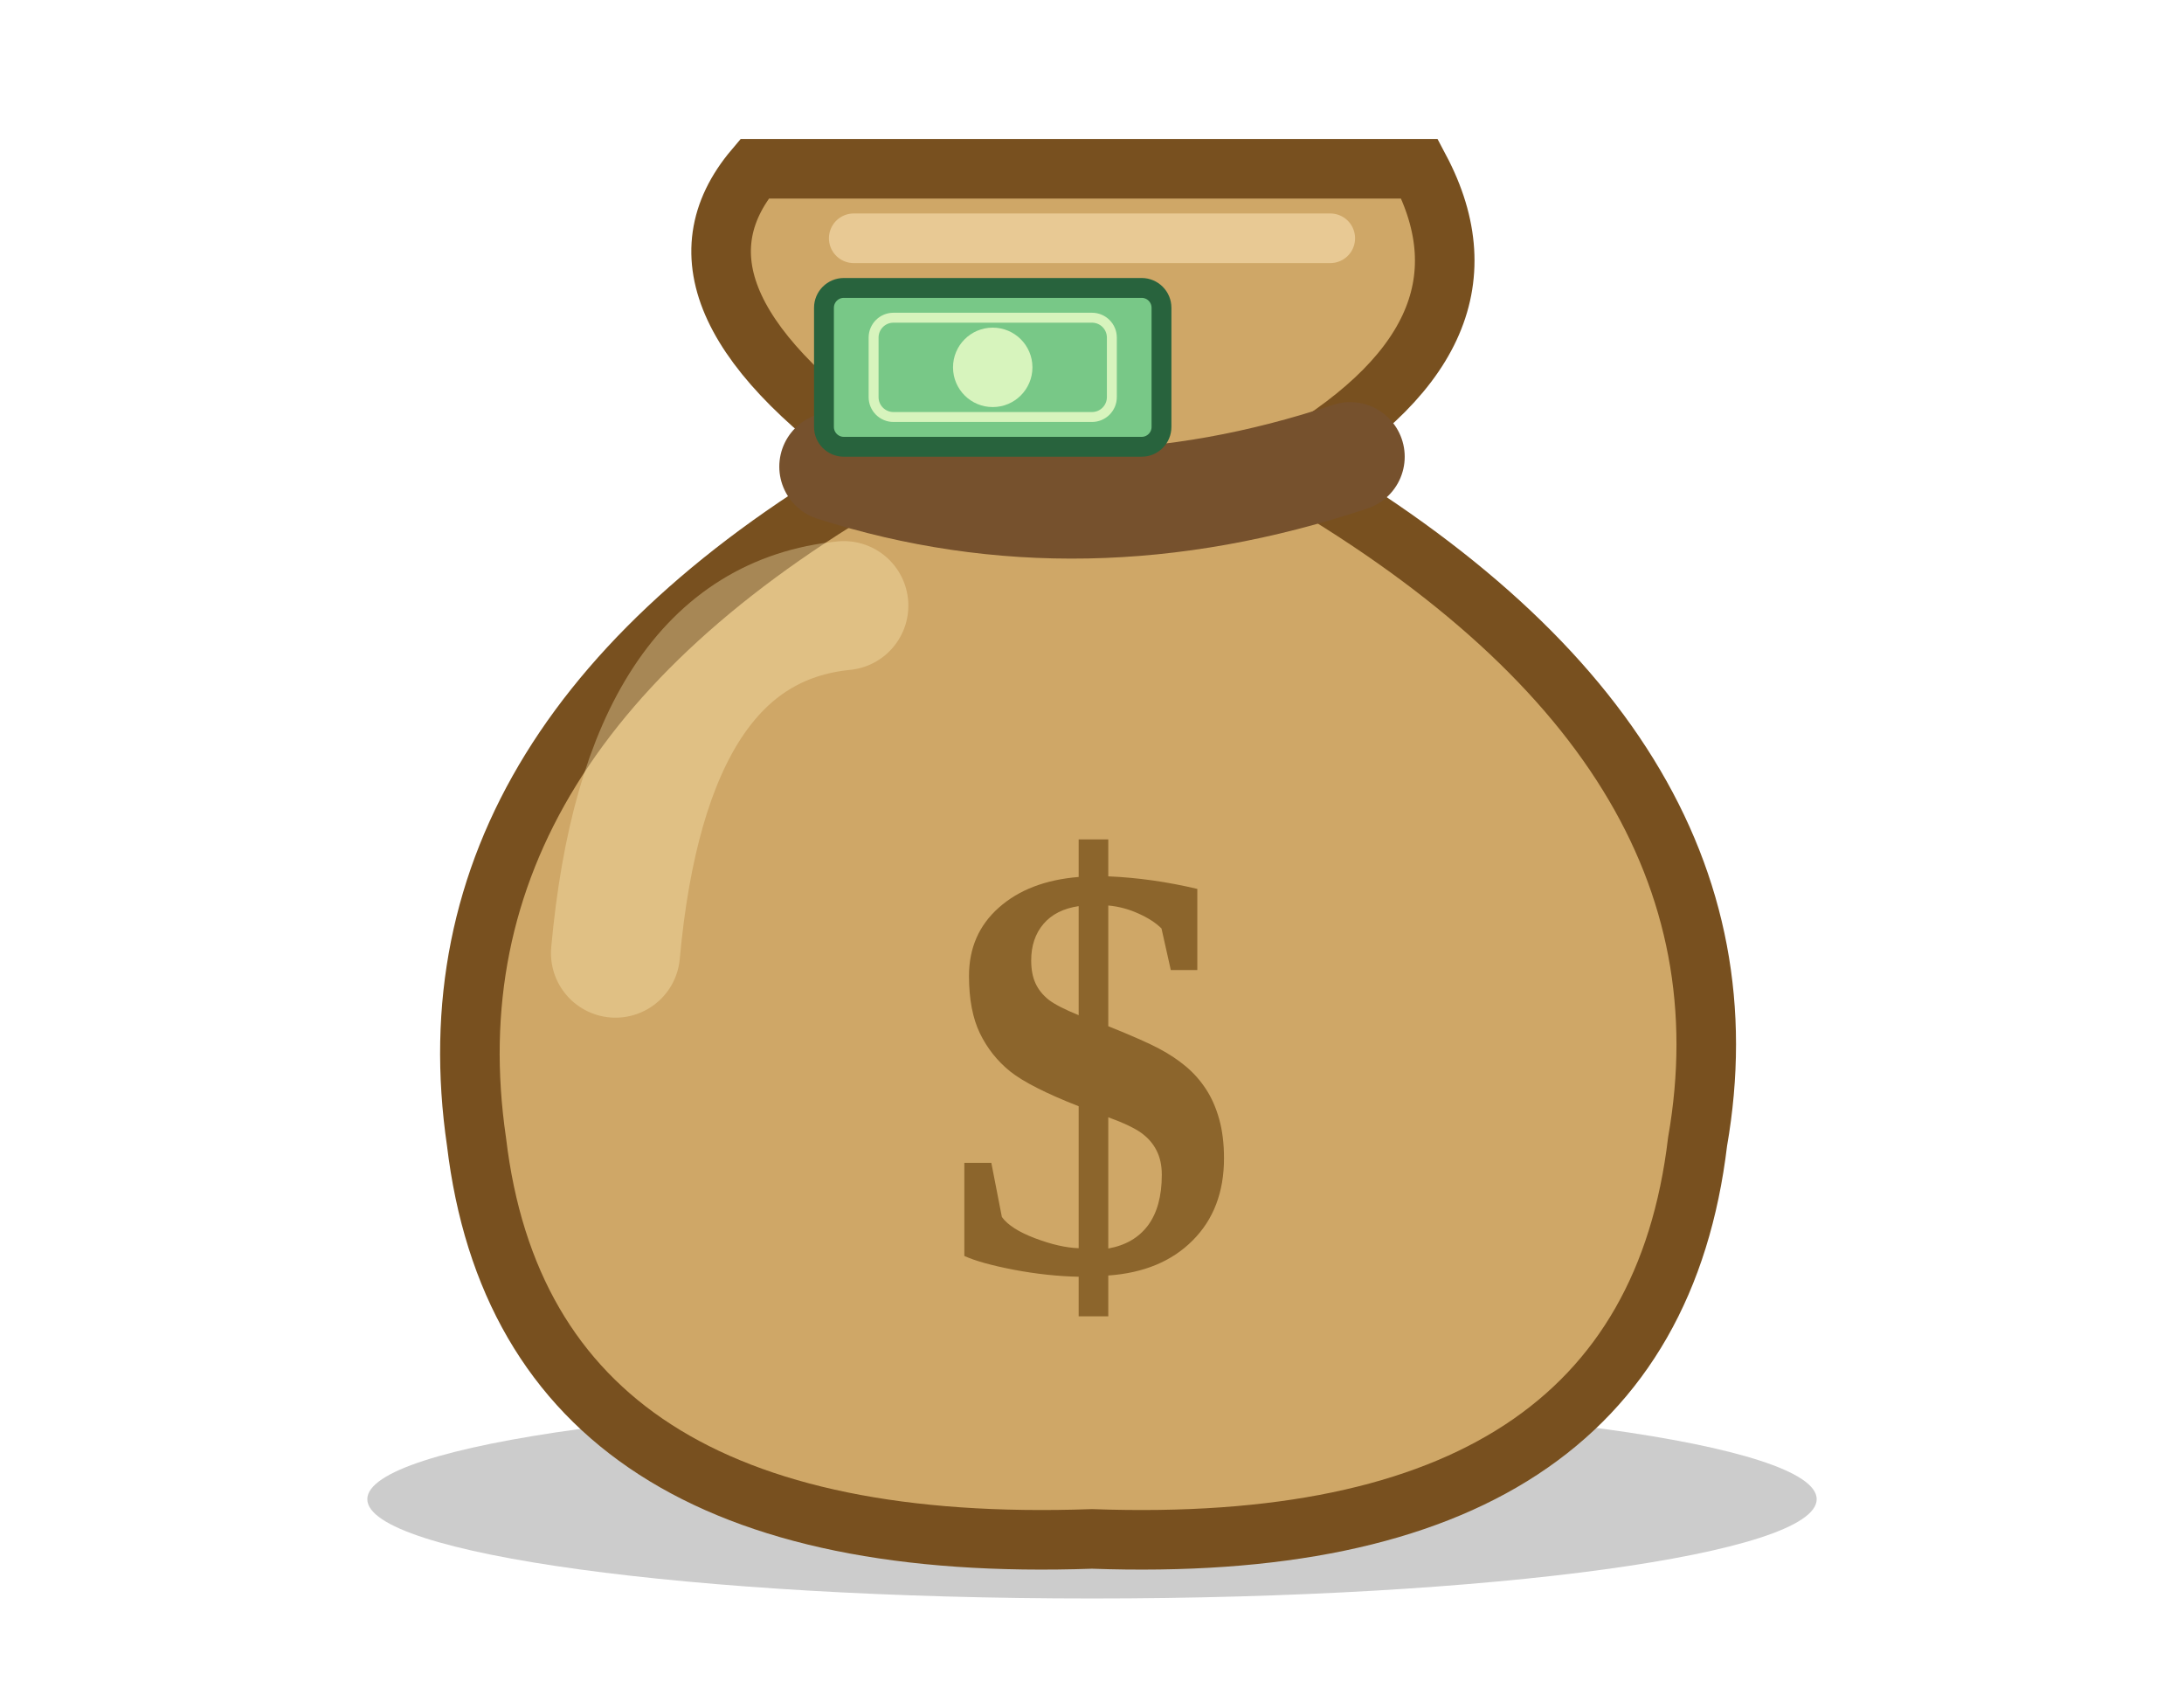
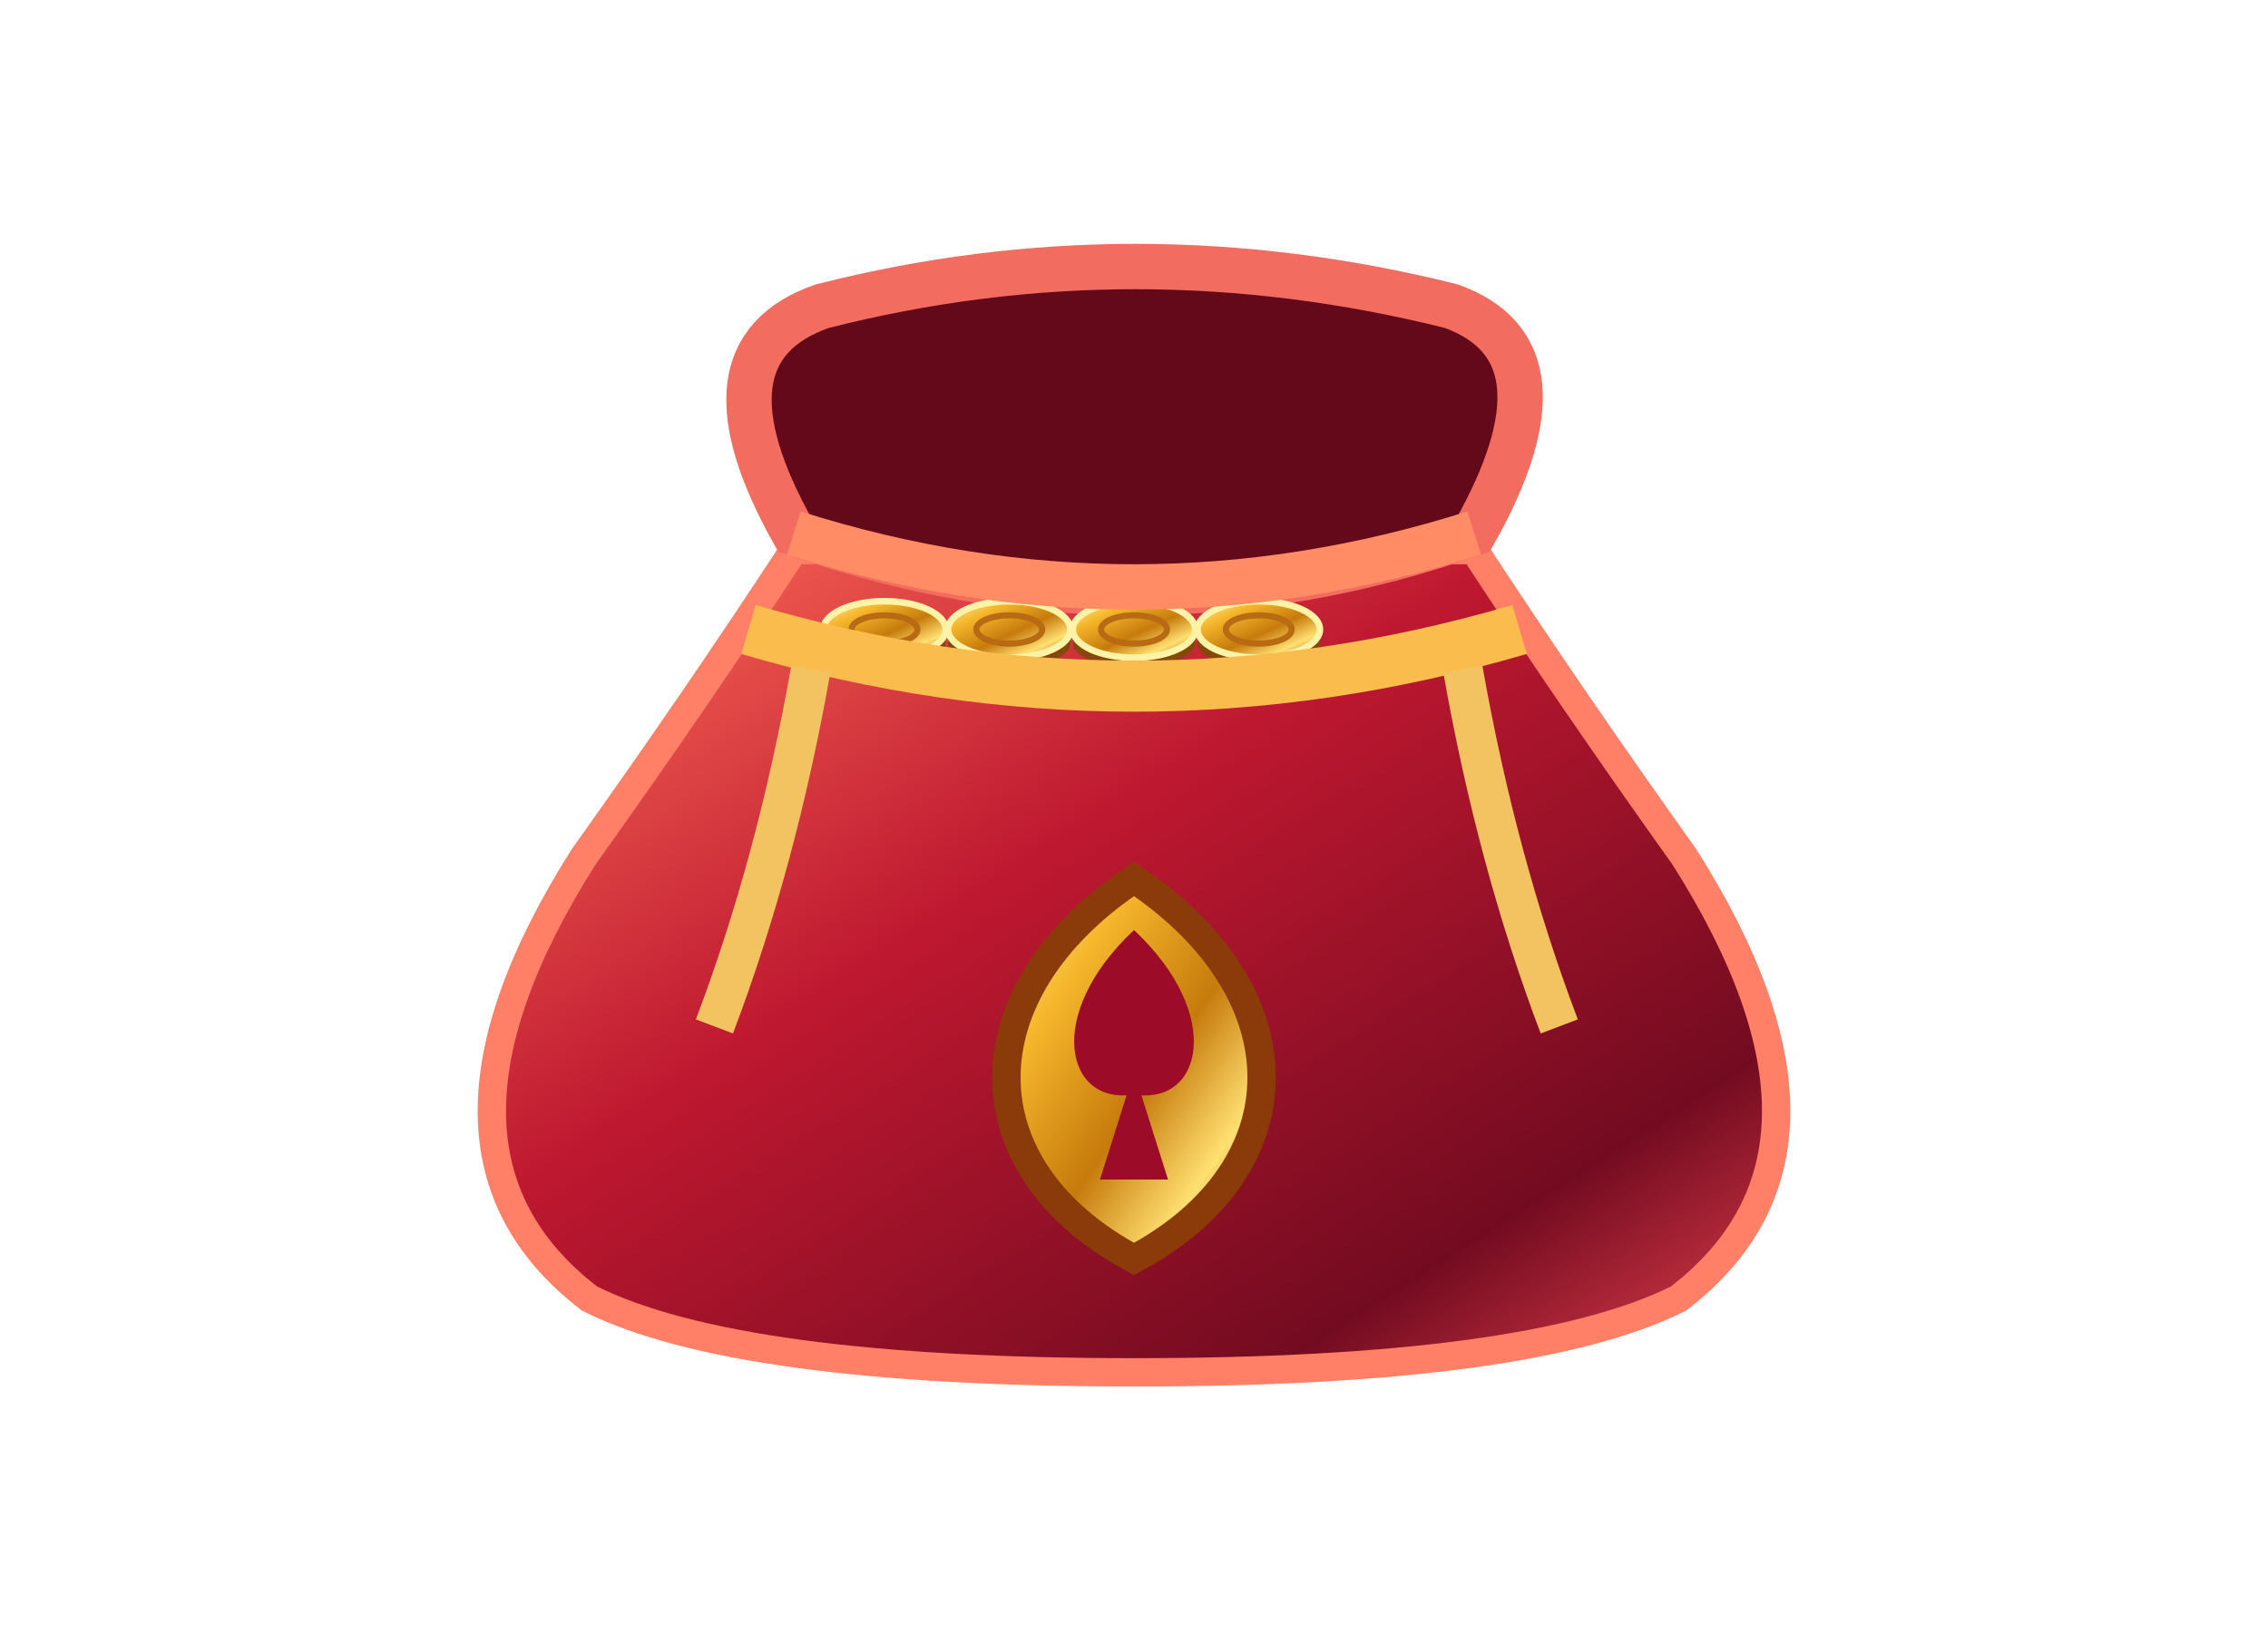
- <svg xmlns="http://www.w3.org/2000/svg" viewBox="0 0 220 170" width="220" height="170">
+ <svg xmlns="http://www.w3.org/2000/svg" viewBox="0 0 400 290" width="400" height="290">
  <defs>
-     <linearGradient id="gold" x2=".7" y2="1">
-       <stop stop-color="#fff2a5" />
-       <stop offset=".45" stop-color="#f8bd35" />
-       <stop offset="1" stop-color="#a85b13" />
+     <linearGradient id="gold" x1="0" y1="0" x2="1" y2="1">
+       <stop stop-color="#fff2a4" />
+       <stop offset=".25" stop-color="#f6b72c" />
+       <stop offset=".55" stop-color="#c67b0c" />
+       <stop offset=".78" stop-color="#ffe071" />
+       <stop offset="1" stop-color="#a65106" />
    </linearGradient>
-     <linearGradient id="wood" x2="1" y2="1">
-       <stop stop-color="#e2a45c" />
-       <stop offset=".45" stop-color="#985225" />
-       <stop offset="1" stop-color="#48261b" />
+     <linearGradient id="red" x1="0" y1="0" x2="1" y2="1">
+       <stop stop-color="#ff7259" />
+       <stop offset=".4" stop-color="#be1830" />
+       <stop offset=".8" stop-color="#730b20" />
+       <stop offset="1" stop-color="#ec4550" />
    </linearGradient>
-     <linearGradient id="steel" x2="1" y2="1">
-       <stop stop-color="#f1f5fa" />
-       <stop offset=".5" stop-color="#879aaf" />
-       <stop offset="1" stop-color="#394657" />
+     <linearGradient id="wood" x1="0" y1="0" x2="1" y2="1">
+       <stop stop-color="#b55b32" />
+       <stop offset=".55" stop-color="#632818" />
+       <stop offset="1" stop-color="#3b160d" />
    </linearGradient>
+     <linearGradient id="metal" x1="0" y1="0" x2="1" y2="1">
+       <stop stop-color="#f0e3bf" />
+       <stop offset=".23" stop-color="#9b8f80" />
+       <stop offset=".6" stop-color="#4b4b55" />
+       <stop offset=".9" stop-color="#8d8277" />
+     </linearGradient>
+     <linearGradient id="case" x1="0" y1="0" x2="1" y2="1">
+       <stop stop-color="#77707a" />
+       <stop offset=".25" stop-color="#34323b" />
+       <stop offset=".8" stop-color="#13141b" />
+       <stop offset="1" stop-color="#5a5360" />
+     </linearGradient>
+     <linearGradient id="cash" x1="0" y1="0" x2="1" y2="1">
+       <stop stop-color="#efffe2" />
+       <stop offset=".45" stop-color="#a4d3b0" />
+       <stop offset="1" stop-color="#40845c" />
+     </linearGradient>
+     <radialGradient id="gem">
+       <stop stop-color="#effaff" />
+       <stop offset=".4" stop-color="#4dd3ff" />
+       <stop offset="1" stop-color="#1722a9" />
+     </radialGradient>
+     <clipPath id="potInner">
+       <path d="M111 102 Q200 111 289 102 L280 159 Q200 184 120 159Z" />
+     </clipPath>
+     <clipPath id="bagInner">
+       <path d="M142 92 Q200 103 258 92 L255 115 Q200 131 145 115Z" />
+     </clipPath>
+     <clipPath id="chestInner">
+       <path d="M111 130 L287 130 L287 180 L111 180Z" />
+     </clipPath>
+     <clipPath id="vaultInner">
+       <path d="M145 76 L294 76 L294 195 L145 195Z" />
+     </clipPath>
+     <clipPath id="cashInner">
+       <path d="M109 134 L287 134 L287 187 L109 187Z" />
+     </clipPath>
  </defs>
-   <ellipse cx="110" cy="151" rx="73" ry="10" fill="#000" opacity=".2" />
-   <path d="M90 47 Q65 30 76 17 L143 17 Q152 34 129 47 Q178 75 171 115 Q166 157 110 155 Q53 157 48 115 Q42 74 90 47Z" fill="#cfa767" stroke="#78501f" stroke-width="6" />
-   <path d="M84 47Q109 55 136 46" fill="none" stroke="#76512d" stroke-width="11" stroke-linecap="round" />
-   <path d="M62 96 Q65 63 85 61" fill="none" stroke="#ffefbb" stroke-width="13" opacity=".35" stroke-linecap="round" />
-   <text x="110" y="128" text-anchor="middle" font-size="60" font-weight="bold" fill="#8c652c">$</text>
-   <path d="M86 24 L134 24" stroke="#e8c994" stroke-width="5" stroke-linecap="round" />
-   <g class="jackpot-stage-contents">
-     <g transform="rotate(0 100 37)">
-       <rect x="83" y="29" width="34" height="16" rx="2" fill="#78c887" stroke="#28633d" stroke-width="2" />
-       <rect x="88" y="32" width="24" height="10" rx="2" fill="none" stroke="#d7f4bd" />
-       <circle cx="100" cy="37" r="4" fill="#d7f4bd" />
+   <path d="M140 97 Q123 123 103 151 Q70 203 104 229 Q130 242 200 242 Q270 242 296 229 Q330 203 297 151 Q277 123 260 97Z" fill="url(#red)" stroke="#ff8066" stroke-width="5" />
+   <path d="M140 94 Q122 62 145 54 Q200 40 256 54 Q278 62 260 94 Q200 115 140 94Z" fill="#64091a" stroke="#f36c60" stroke-width="8" />
+   <g clip-path="url(#bagInner)">
+     <g transform="translate(156 111) scale(0.83)">
+       <ellipse cy="3" rx="13" ry="5" fill="#86470a" />
+       <ellipse rx="13" ry="6" fill="url(#gold)" stroke="#fff3a7" stroke-width="1.4" />
+       <ellipse rx="7" ry="3" fill="none" stroke="#b86b13" stroke-width="1.3" />
+     </g>
+     <g transform="translate(178 111) scale(0.83)">
+       <ellipse cy="3" rx="13" ry="5" fill="#86470a" />
+       <ellipse rx="13" ry="6" fill="url(#gold)" stroke="#fff3a7" stroke-width="1.4" />
+       <ellipse rx="7" ry="3" fill="none" stroke="#b86b13" stroke-width="1.3" />
+     </g>
+     <g transform="translate(200 111) scale(0.83)">
+       <ellipse cy="3" rx="13" ry="5" fill="#86470a" />
+       <ellipse rx="13" ry="6" fill="url(#gold)" stroke="#fff3a7" stroke-width="1.4" />
+       <ellipse rx="7" ry="3" fill="none" stroke="#b86b13" stroke-width="1.3" />
+     </g>
+     <g transform="translate(222 111) scale(0.83)">
+       <ellipse cy="3" rx="13" ry="5" fill="#86470a" />
+       <ellipse rx="13" ry="6" fill="url(#gold)" stroke="#fff3a7" stroke-width="1.4" />
+       <ellipse rx="7" ry="3" fill="none" stroke="#b86b13" stroke-width="1.3" />
    </g>
  </g>
+   <path d="M140 94 Q200 113 260 94" fill="none" stroke="#ff8c64" stroke-width="8" />
+   <path d="M132 111 Q200 131 268 111" fill="none" stroke="#f9bc4d" stroke-width="9" />
+   <path d="M143 118 Q137 152 126 181 M258 118 Q264 152 275 181" fill="none" stroke="#f3c362" stroke-width="7" />
+   <path d="M200 155 C170 175 170 206 200 222 C230 206 230 175 200 155Z" fill="url(#gold)" stroke="#8b3b0a" stroke-width="5" />
+   <path d="M200 164 C184 179 188 195 200 193 C212 195 216 179 200 164 M200 189 L194 208 L206 208Z" fill="#9c0c28" />
</svg>
